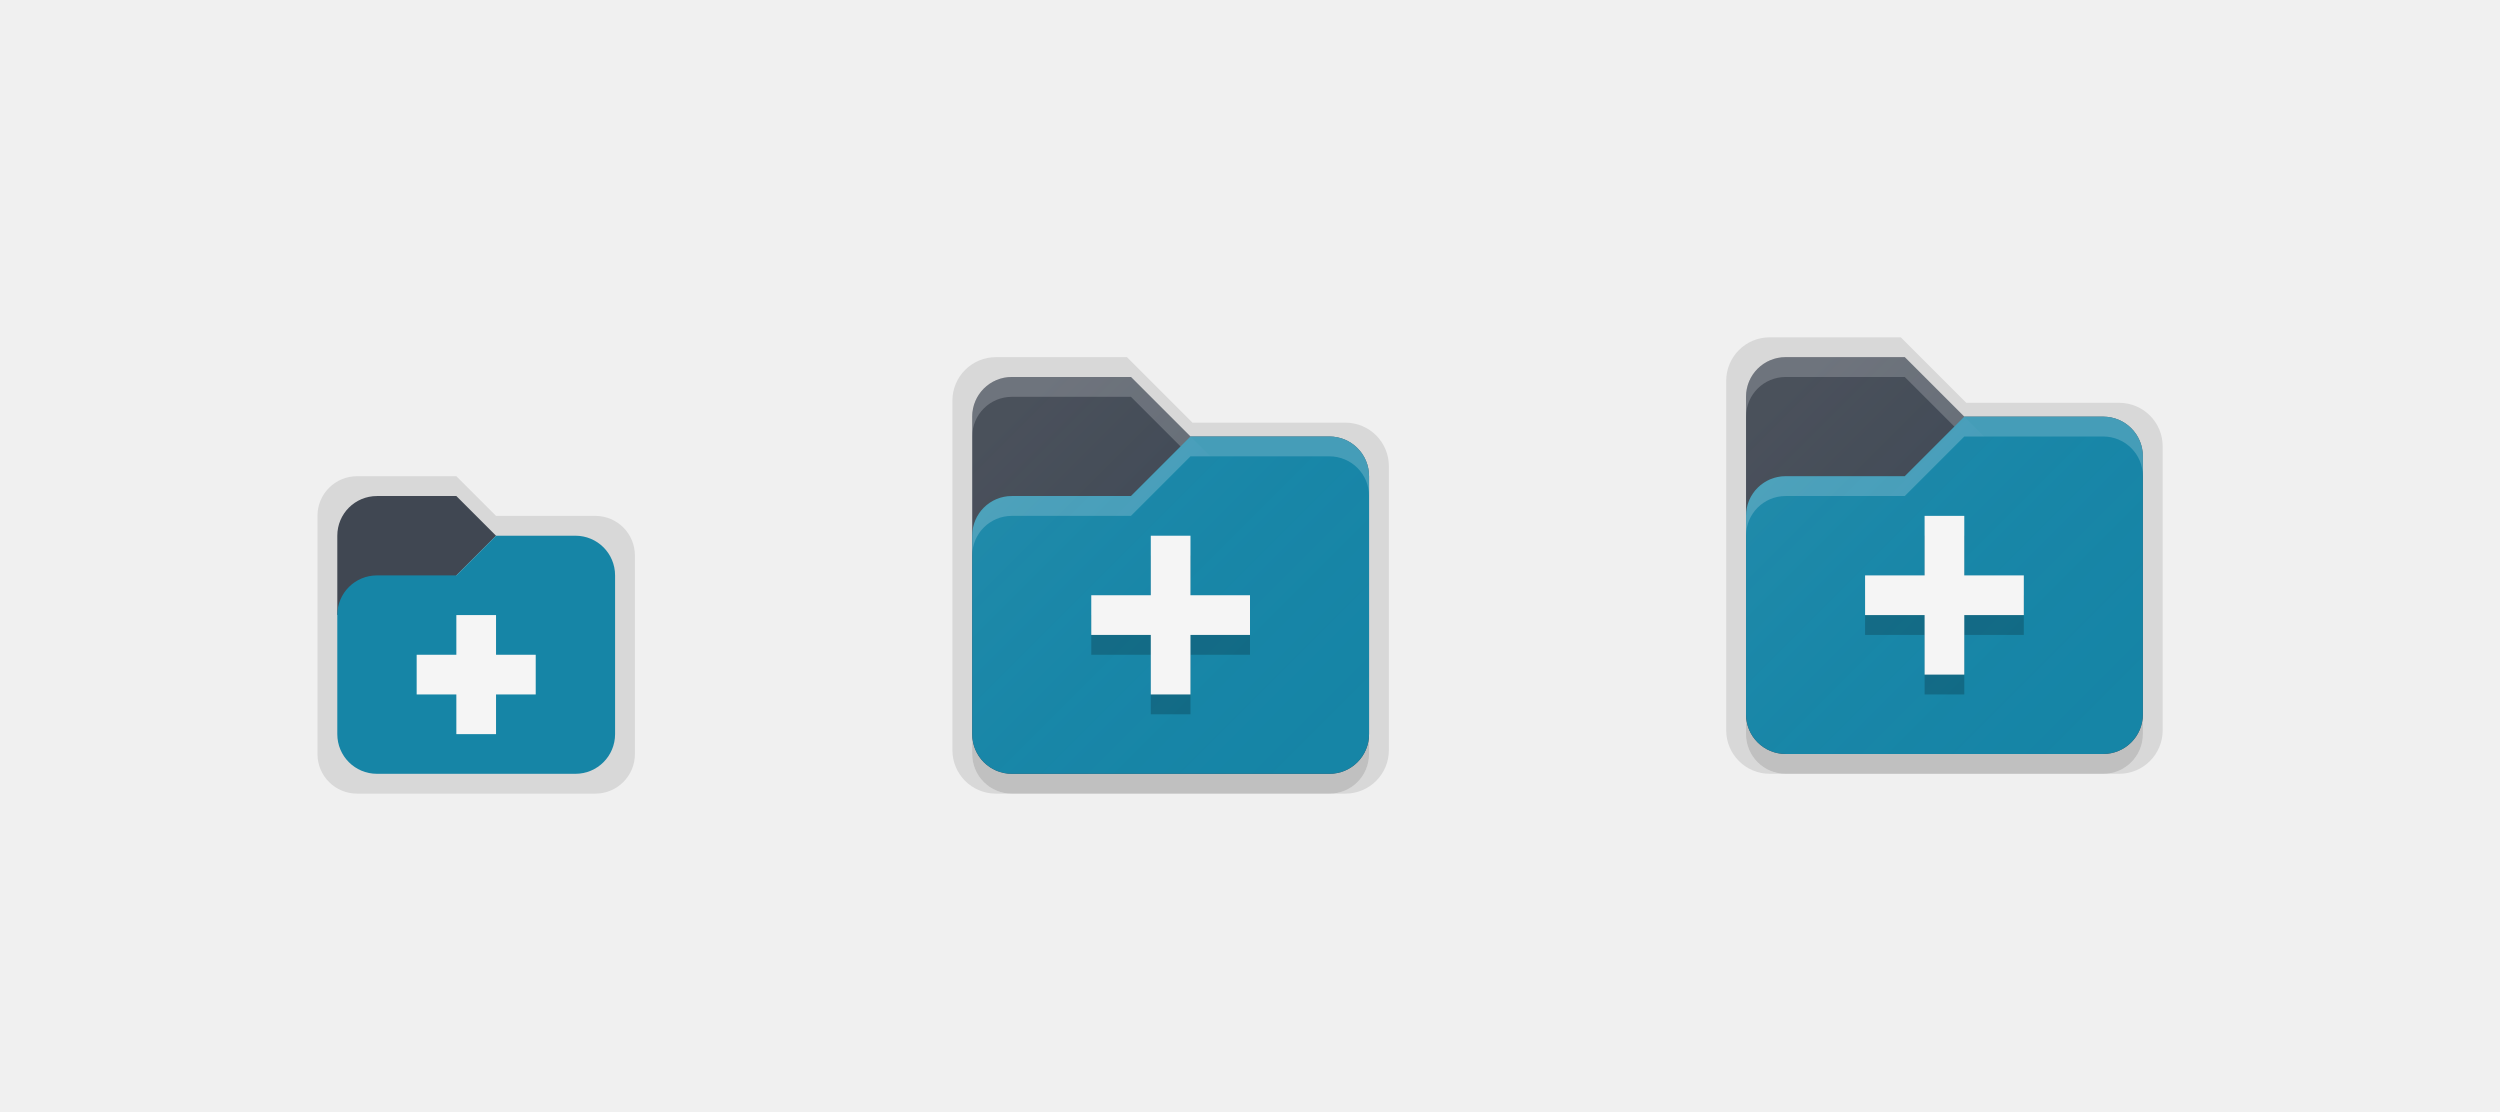
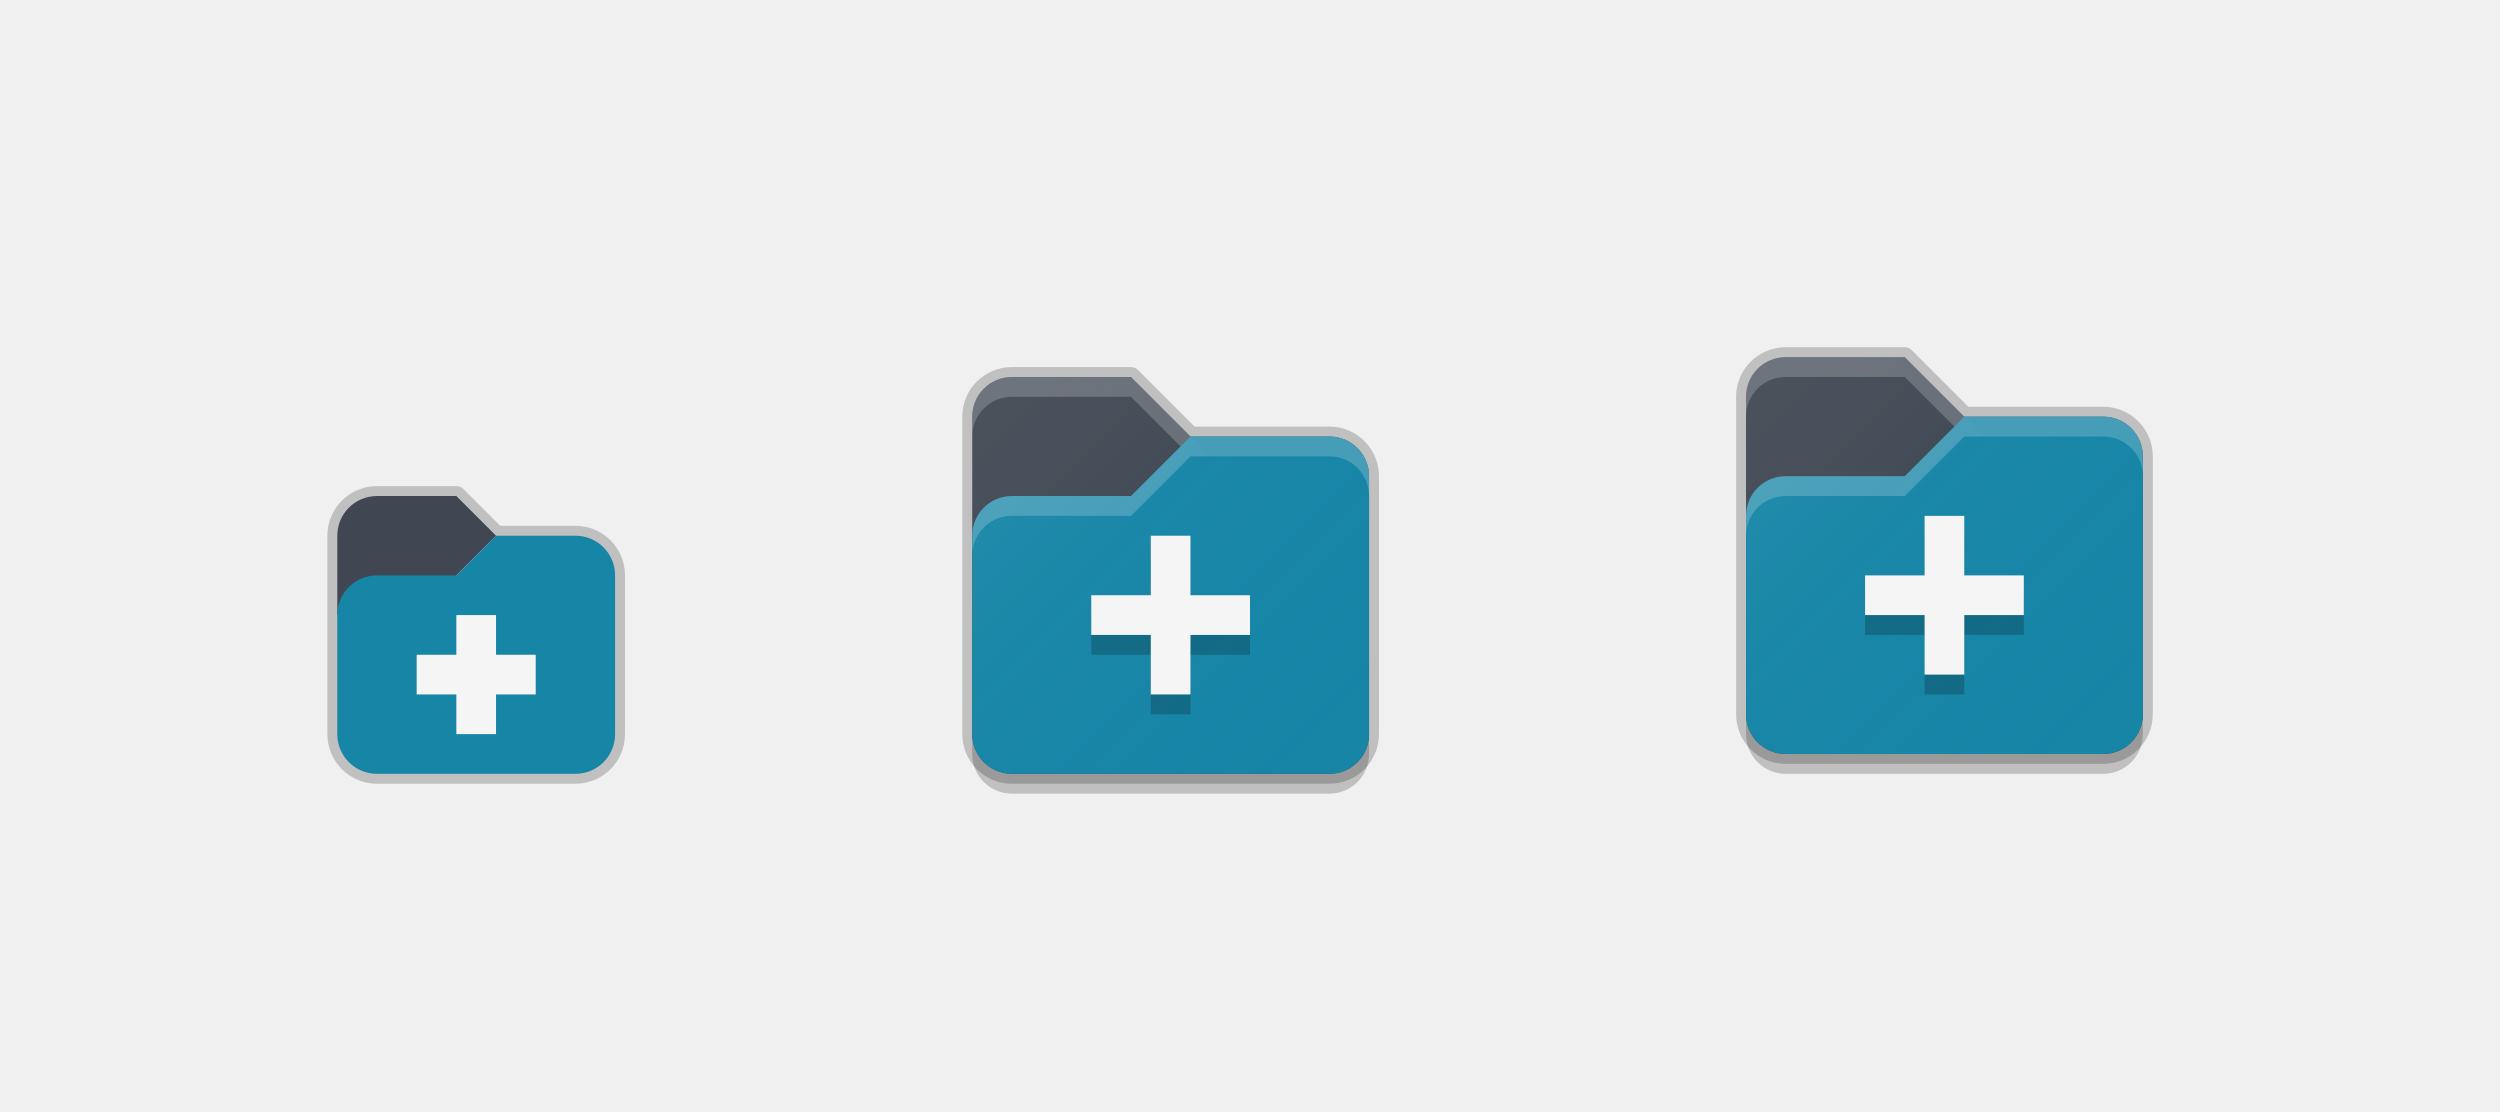
<svg xmlns="http://www.w3.org/2000/svg" xmlns:xlink="http://www.w3.org/1999/xlink" width="126" height="56" viewBox="0 0 126 56" version="1.1" id="svg1087">
  <defs id="defs1081">
    <linearGradient xlink:href="#linearGradient4540" id="linearGradient4347" gradientUnits="userSpaceOnUse" gradientTransform="matrix(0.4782584,0,0,0.4782607,47.5218,25.1749)" x1="7" y1="1011.362" x2="41" y2="1045.362" />
    <linearGradient id="linearGradient4540">
      <stop id="stop4536" offset="0" style="stop-color:#ffffff;stop-opacity:0.055" />
      <stop id="stop4538" offset="1" style="stop-color:#177ed5;stop-opacity:0;" />
    </linearGradient>
    <linearGradient xlink:href="#linearGradient4540" id="linearGradient1093" gradientUnits="userSpaceOnUse" gradientTransform="matrix(0.4782584,0,0,0.4782607,86.5218,24.1749)" x1="7" y1="1011.362" x2="41" y2="1045.362" />
  </defs>
  <g id="layer1" transform="translate(0,-641.0667)" style="display:none">
    <text y="733.323" xml:space="preserve" x="-0.993" style="font-style:normal;font-variant:normal;font-weight:normal;font-stretch:normal;line-height:0%;font-family:'DejaVu Sans';-inkscape-font-specification:'DejaVu Sans';display:inline;fill:#000000;fill-opacity:1;stroke:none;enable-background:new" id="context">
      <tspan style="font-style:normal;font-variant:normal;font-weight:normal;font-stretch:normal;font-size:18px;line-height:1.25;font-family:'DejaVu Sans';-inkscape-font-specification:'DejaVu Sans'" y="733.323" x="-0.993" id="tspan3933">actions</tspan>
    </text>
    <text y="733.323" xml:space="preserve" x="126.488" style="font-style:normal;font-variant:normal;font-weight:bold;font-stretch:normal;line-height:0%;font-family:'DejaVu Sans';-inkscape-font-specification:'DejaVu Sans Bold';text-align:start;writing-mode:lr-tb;text-anchor:start;display:inline;fill:#000000;fill-opacity:1;stroke:none;enable-background:new" id="icon-name">
      <tspan style="font-style:normal;font-variant:normal;font-weight:bold;font-stretch:normal;font-size:18px;line-height:1.25;font-family:'DejaVu Sans';-inkscape-font-specification:'DejaVu Sans Bold'" y="733.323" x="126.488" id="tspan3937">folder-new</tspan>
    </text>
    <rect style="display:inline;overflow:visible;visibility:visible;fill:#fefefe;fill-opacity:1;fill-rule:nonzero;stroke:none;stroke-width:2;marker:none;enable-background:accumulate" id="rect16x16" width="16" height="16" x="-32" y="665.067" transform="scale(-1,1)" />
    <rect style="display:inline;overflow:visible;visibility:visible;fill:#fefefe;fill-opacity:1;fill-rule:nonzero;stroke:none;stroke-width:2;marker:none;enable-background:accumulate" id="rect24x24" width="24" height="24" x="-110" y="657.067" transform="scale(-1,1)" />
    <rect transform="scale(-1,1)" y="659.067" x="-70" height="22" width="22" id="rect4495" style="display:inline;overflow:visible;visibility:visible;fill:#fefefe;fill-opacity:1;fill-rule:nonzero;stroke:none;stroke-width:1.833;marker:none;enable-background:accumulate" />
    <path style="display:inline;fill:#ffffff;fill-opacity:0.2;stroke:none;enable-background:new" d="m 59,659.067 c -6.094,0 -11,4.906 -11,11 0,0.169 0.018,0.333 0.025,0.5 0.262,-5.858 5.05,-10.5 10.975,-10.5 5.925,0 10.713,4.642 10.975,10.5 0.007,-0.167 0.025,-0.331 0.025,-0.5 0,-6.094 -4.906,-11 -11,-11 z" id="rect4613" />
    <path id="path4618" d="m 98,658.067 c -6.094,0 -11,4.906 -11,11 0,0.169 0.018,0.333 0.025,0.5 0.262,-5.858 5.05,-10.5 10.975,-10.5 5.925,0 10.713,4.642 10.975,10.5 0.008,-0.167 0.025,-0.331 0.025,-0.5 0,-6.094 -4.906,-11 -11,-11 z" style="display:inline;fill:#ffffff;fill-opacity:0.2;stroke:none;enable-background:new" />
  </g>
  <g id="layer2" style="display:inline" transform="translate(0,-488)">
-     <path id="path863" d="m 18,512 c -1.108,0 -2,0.892 -2,2 v 1 1 1 1 1 6 1 c 0,1.108 0.892,2 2,2 h 12 c 1.108,0 2,-0.892 2,-2 v -1 -6 -1 -1 -1 c 0,-1.108 -0.892,-2 -2,-2 h -5 l -2,-2 h -4 z" style="display:inline;opacity:1;fill:#000000;fill-opacity:0.1;stroke:none;stroke-opacity:0.2" />
+     <path style="opacity:1;fill:none;fill-opacity:1;stroke:#000000;stroke-width:1;stroke-linecap:round;stroke-linejoin:round;stroke-miterlimit:4;stroke-dasharray:none;stroke-opacity:0.2" d="M 19 25 C 17.892 25 17 25.892 17 27 L 17 29 L 17 31 L 17 37 C 17 38.108 17.892 39 19 39 L 29 39 C 30.108 39 31 38.108 31 37 L 31 31 L 31 29 C 31 27.892 30.108 27 29 27 L 27 27 L 26 27 L 25 27 L 23 25 L 21 25 L 19 25 z " transform="translate(0,488)" id="path851" />
+     <path style="display:inline;fill:none;fill-opacity:1;stroke:#000000;stroke-width:1;stroke-linecap:round;stroke-linejoin:round;stroke-miterlimit:4;stroke-dasharray:none;stroke-opacity:0.2;enable-background:new" d="M 51 19 C 49.892 19 49 19.892 49 21 L 49 23 L 49 24 L 49 24.461 L 49 26 L 49 27 L 49 28 L 49 32 L 49 33.555 L 49 34 L 49 35 L 49 37 C 49 38.108 49.892 39 51 39 L 53 39 L 54.461 39 L 66 39 L 67 39 C 68.108 39 69 38.108 69 37 L 69 35 L 69 34 L 69 33.539 L 69 30 L 69 28 L 69 27 L 69 26 L 69 25 L 69 24 C 69 22.892 68.108 22 67 22 L 62 22 L 61 22 L 60 22 L 57 19 L 54.449 19 L 53 19 L 51 19 z " transform="translate(0,488)" id="path856" />
    <path style="opacity:1;fill:#404752;fill-opacity:1;stroke:none;stroke-width:3;stroke-linecap:round;stroke-linejoin:round;stroke-miterlimit:4;stroke-dasharray:none;stroke-opacity:1" d="M 19 25 C 17.892 25 17 25.892 17 27 L 17 29 L 17 31 L 17.934 30.689 C 18.243 30.885 18.606 31 19 31 L 21 31 C 22.108 31 23 30.108 23 29 L 25 27 L 23 25 L 21 25 L 19 25 z " transform="translate(0,488)" id="rect877" />
+     <path style="display:inline;fill:none;fill-opacity:1;stroke:#000000;stroke-width:1;stroke-linecap:round;stroke-linejoin:round;stroke-miterlimit:4;stroke-dasharray:none;stroke-opacity:0.2;enable-background:new" d="M 90 18 C 88.892 18 88 18.892 88 20 L 88 22 L 88 23 L 88 23.461 L 88 25 L 88 26 L 88 27 L 88 31 L 88 32.555 L 88 33 L 88 34 L 88 36 C 88 37.108 88.892 38 90 38 L 92 38 L 93.461 38 L 105 38 L 106 38 C 107.108 38 108 37.108 108 36 L 108 34 L 108 33 L 108 32.539 L 108 29 L 108 27 L 108 26 L 108 25 L 108 24 L 108 23 C 108 21.892 107.108 21 106 21 L 101 21 L 100 21 L 99 21 L 96 18 L 93.449 18 L 92 18 L 90 18 z " transform="translate(0,488)" id="path858" />
    <path style="opacity:1;fill:#1685a6;fill-opacity:1;stroke:none;stroke-width:3;stroke-linecap:round;stroke-linejoin:round;stroke-miterlimit:4;stroke-dasharray:none;stroke-opacity:1" d="M 25 27 L 23 29 L 19 29 C 17.892 29 17 29.892 17 31 L 17 37 C 17 38.108 17.892 39 19 39 L 29 39 C 30.108 39 31 38.108 31 37 L 31 31 L 31 29 C 31 27.892 30.108 27 29 27 L 27 27 L 26 27 L 25 27 z " transform="translate(0,488)" id="rect867" />
-     <path id="path861" d="M 50.199,506 C 48.98,506 48,506.98 48,508.199 v 2.201 1.1 0.508 1.691 1.102 1.1 4.4 1.709 0.49 1.1 2.201 C 48,527.02 48.98,528 50.199,528 H 51 c -1.108,0 -2,-0.892 -2,-2 V 522.555 519 H 69 V 522.539 526 c 0,1.108 -0.892,2 -2,2 h 0.801 C 69.02,528 70,527.02 70,525.801 v -2.201 -1.1 -0.508 -3.893 -2.199 -1.1 -1.102 -1.1 V 511.5 c 0,-1.219 -0.98,-2.199 -2.199,-2.199 h -5.5 -1.102 -1.1 L 56.801,506 h -2.807 -1.594 z" style="display:inline;fill:#000000;fill-opacity:0.1;stroke:none;stroke-width:2.2;stroke-linecap:round;stroke-linejoin:round;stroke-miterlimit:4;stroke-dasharray:none;stroke-opacity:1;enable-background:new" />
    <path style="display:inline;fill:#000000;fill-opacity:0.2;stroke:none;stroke-width:2;stroke-linecap:round;stroke-linejoin:round;stroke-miterlimit:4;stroke-dasharray:none;stroke-opacity:1;enable-background:new" d="M 49,519 V 522.555 526 c 0,1.108 0.892,2 2,2 H 54.461 63.551 67 c 1.108,0 2,-0.892 2,-2 V 522.539 519 Z" id="path4543" />
    <path style="display:inline;opacity:1;fill:#404752;fill-opacity:1;stroke:none;stroke-opacity:0.2" d="m 51,507 c -1.108,0 -2,0.892 -2,2 v 2 1 2 6 2 1 2 c 0,1.108 0.892,2 2,2 h 2 13 1 c 1.108,0 2,-0.892 2,-2 v -2 -1 -4 -1 -1 -1 -1 -1 -1 c 0,-1.108 -0.892,-2 -2,-2 h -7 l -3,-3 h -4 z" id="rect5020" />
    <path style="display:inline;opacity:1;fill:#ffffff;fill-opacity:0.2;stroke:none;stroke-opacity:0.2" d="m 51,507 c -1.108,0 -2,0.892 -2,2 v 1 c 0,-1.108 0.892,-2 2,-2 h 2 4 l 3,3 h 7 c 1.108,0 2,0.892 2,2 v -1 c 0,-1.108 -0.892,-2 -2,-2 h -7 l -3,-3 h -4 z" id="path4575" />
    <path style="display:inline;opacity:1;fill:#1685a6;fill-opacity:1;stroke:none;stroke-opacity:0.2" d="m 60,510 -3,3 h -6 c -1.108,0 -2,0.892 -2,2 v 1 1 1 1 1 1 1 1 2 c 0,1.108 0.892,2 2,2 h 2 13 1 c 1.108,0 2,-0.892 2,-2 v -2 -5 -1 -1 -1 -1 -1 -1 c 0,-1.108 -0.892,-2 -2,-2 h -5 -1 z" id="path4580" />
    <path style="display:inline;opacity:1;fill:#ffffff;fill-opacity:0.2;stroke:none;stroke-opacity:0.2" d="m 60,510 -3,3 h -6 c -1.108,0 -2,0.892 -2,2 v 1 c 0,-1.108 0.892,-2 2,-2 h 6 l 3,-3 h 1 1 5 c 1.108,0 2,0.892 2,2 v -1 c 0,-1.108 -0.892,-2 -2,-2 h -5 -1 z" id="path4590" />
-     <path style="display:inline;fill:#000000;fill-opacity:0.1;stroke:none;stroke-width:2.2;stroke-linecap:round;stroke-linejoin:round;stroke-miterlimit:4;stroke-dasharray:none;stroke-opacity:1;enable-background:new" d="M 89.199 17 C 87.98 17 87 17.98 87 19.199 L 87 21.4 L 87 22.5 L 87 23.008 L 87 24.699 L 87 25.801 L 87 26.9 L 87 31.301 L 87 33.01 L 87 33.5 L 87 34.6 L 87 36.801 C 87 38.02 87.98 39 89.199 39 L 90 39 C 88.892 39 88 38.108 88 37 L 88 33.555 L 88 30 L 108 30 L 108 33.539 L 108 37 C 108 38.108 107.108 39 106 39 L 106.801 39 C 108.02 39 109 38.02 109 36.801 L 109 34.6 L 109 33.5 L 109 32.992 L 109 29.1 L 109 26.9 L 109 25.801 L 109 24.699 L 109 23.6 L 109 22.5 C 109 21.281 108.02 20.301 106.801 20.301 L 101.301 20.301 L 100.199 20.301 L 99.1 20.301 L 95.801 17 L 92.994 17 L 91.4 17 L 89.199 17 z " transform="translate(0,488)" id="path851" />
    <path id="path1077" d="M 88,518 V 521.555 525 c 0,1.108 0.892,2 2,2 H 93.461 102.551 106 c 1.108,0 2,-0.892 2,-2 V 521.539 518 Z" style="display:inline;fill:#000000;fill-opacity:0.2;stroke:none;stroke-width:2;stroke-linecap:round;stroke-linejoin:round;stroke-miterlimit:4;stroke-dasharray:none;stroke-opacity:1;enable-background:new" />
    <path id="path1079" d="m 90,506 c -1.108,0 -2,0.892 -2,2 v 2 1 2 6 2 1 2 c 0,1.108 0.892,2 2,2 h 2 13 1 c 1.108,0 2,-0.892 2,-2 v -2 -1 -4 -1 -1 -1 -1 -1 -1 c 0,-1.108 -0.892,-2 -2,-2 h -7 l -3,-3 h -4 z" style="display:inline;opacity:1;fill:#404752;fill-opacity:1;stroke:none;stroke-opacity:0.2" />
    <path id="path1081" d="m 90,506 c -1.108,0 -2,0.892 -2,2 v 1 c 0,-1.108 0.892,-2 2,-2 h 2 4 l 3,3 h 7 c 1.108,0 2,0.892 2,2 v -1 c 0,-1.108 -0.892,-2 -2,-2 h -7 l -3,-3 h -4 z" style="display:inline;opacity:1;fill:#ffffff;fill-opacity:0.2;stroke:none;stroke-opacity:0.2" />
    <path id="path1083" d="m 99,509 -3,3 h -6 c -1.108,0 -2,0.892 -2,2 v 1 1 1 1 1 1 1 1 2 c 0,1.108 0.892,2 2,2 h 2 13 1 c 1.108,0 2,-0.892 2,-2 v -2 -5 -1 -1 -1 -1 -1 -1 c 0,-1.108 -0.892,-2 -2,-2 h -5 -1 z" style="display:inline;opacity:1;fill:#1685a6;fill-opacity:1;stroke:none;stroke-opacity:0.2" />
    <path id="path1085" d="m 99,509 -3,3 h -6 c -1.108,0 -2,0.892 -2,2 v 1 c 0,-1.108 0.892,-2 2,-2 h 6 l 3,-3 h 1 1 5 c 1.108,0 2,0.892 2,2 v -1 c 0,-1.108 -0.892,-2 -2,-2 h -5 -1 z" style="display:inline;opacity:1;fill:#ffffff;fill-opacity:0.2;stroke:none;stroke-opacity:0.2" />
    <path style="display:inline;fill:url(#linearGradient4347);fill-opacity:1;stroke:none;stroke-width:2;stroke-linecap:round;stroke-linejoin:round;stroke-miterlimit:4;stroke-dasharray:none;stroke-opacity:1;enable-background:new" d="m 51,507 c -1.108,0 -2,0.892 -2,2 v 2 1 0.461 1.539 6 1.555 0.445 1 2 c 0,1.108 0.892,2 2,2 H 53 54.461 66 67 c 1.108,0 2,-0.892 2,-2 v -2 -1 -0.461 V 518 v -2 -1 -1 -1 c 0,-1.108 -0.892,-2 -2,-2 h -2 -4 l -4,-4 H 54.449 53 Z" id="path4345" />
    <path id="path1091" d="m 90,506 c -1.108,0 -2,0.892 -2,2 v 2 1 0.461 1.539 6 1.555 0.445 1 2 c 0,1.108 0.892,2 2,2 H 92 93.461 105 h 1 c 1.108,0 2,-0.892 2,-2 v -2 -1 -0.461 V 517 v -2 -1 -1 -1 c 0,-1.108 -0.892,-2 -2,-2 h -2 -4 l -4,-4 H 93.449 92 Z" style="display:inline;fill:url(#linearGradient1093);fill-opacity:1;stroke:none;stroke-width:2;stroke-linecap:round;stroke-linejoin:round;stroke-miterlimit:4;stroke-dasharray:none;stroke-opacity:1;enable-background:new" />
    <path style="display:inline;opacity:1;fill:#000000;fill-opacity:0.2;stroke:none;stroke-width:3;stroke-linecap:round;stroke-linejoin:round;stroke-miterlimit:4;stroke-dasharray:none;stroke-opacity:1" d="m 58,516 v 3 h -3 v 2 h 3 v 3 h 2 v -3 h 3 v -2 h -3 v -3 z" id="path907" />
    <path id="path901" d="m 58,515 v 3 h -3 v 2 h 3 v 3 h 2 v -3 h 3 v -2 h -3 v -3 z" style="display:inline;opacity:1;fill:#f5f5f5;fill-opacity:1;stroke:none;stroke-width:3;stroke-linecap:round;stroke-linejoin:round;stroke-miterlimit:4;stroke-dasharray:none;stroke-opacity:1" />
    <path id="path881" d="m 97,515 v 3 h -3 v 2 h 3 v 3 h 2 v -3 h 3 v -2 h -3 v -3 z" style="display:inline;opacity:1;fill:#000000;fill-opacity:0.2;stroke:none;stroke-width:3;stroke-linecap:round;stroke-linejoin:round;stroke-miterlimit:4;stroke-dasharray:none;stroke-opacity:1" />
    <path style="display:inline;opacity:1;fill:#f5f5f5;fill-opacity:1;stroke:none;stroke-width:3;stroke-linecap:round;stroke-linejoin:round;stroke-miterlimit:4;stroke-dasharray:none;stroke-opacity:1" d="m 97,514 v 3 h -3 v 2 h 3 v 3 h 2 v -3 h 3 v -2 h -3 v -3 z" id="path887" />
    <rect style="opacity:1;fill:#f5f5f5;fill-opacity:1;stroke:none;stroke-width:2.5;stroke-linecap:butt;stroke-linejoin:round;stroke-miterlimit:4;stroke-dasharray:none;stroke-opacity:1" id="rect923" width="2" height="6" x="23" y="519" />
    <rect y="21" x="-523" height="6" width="2" id="rect925" style="opacity:1;fill:#f5f5f5;fill-opacity:1;stroke:none;stroke-width:2.5;stroke-linecap:butt;stroke-linejoin:round;stroke-miterlimit:4;stroke-dasharray:none;stroke-opacity:1" transform="rotate(-90)" />
  </g>
</svg>
